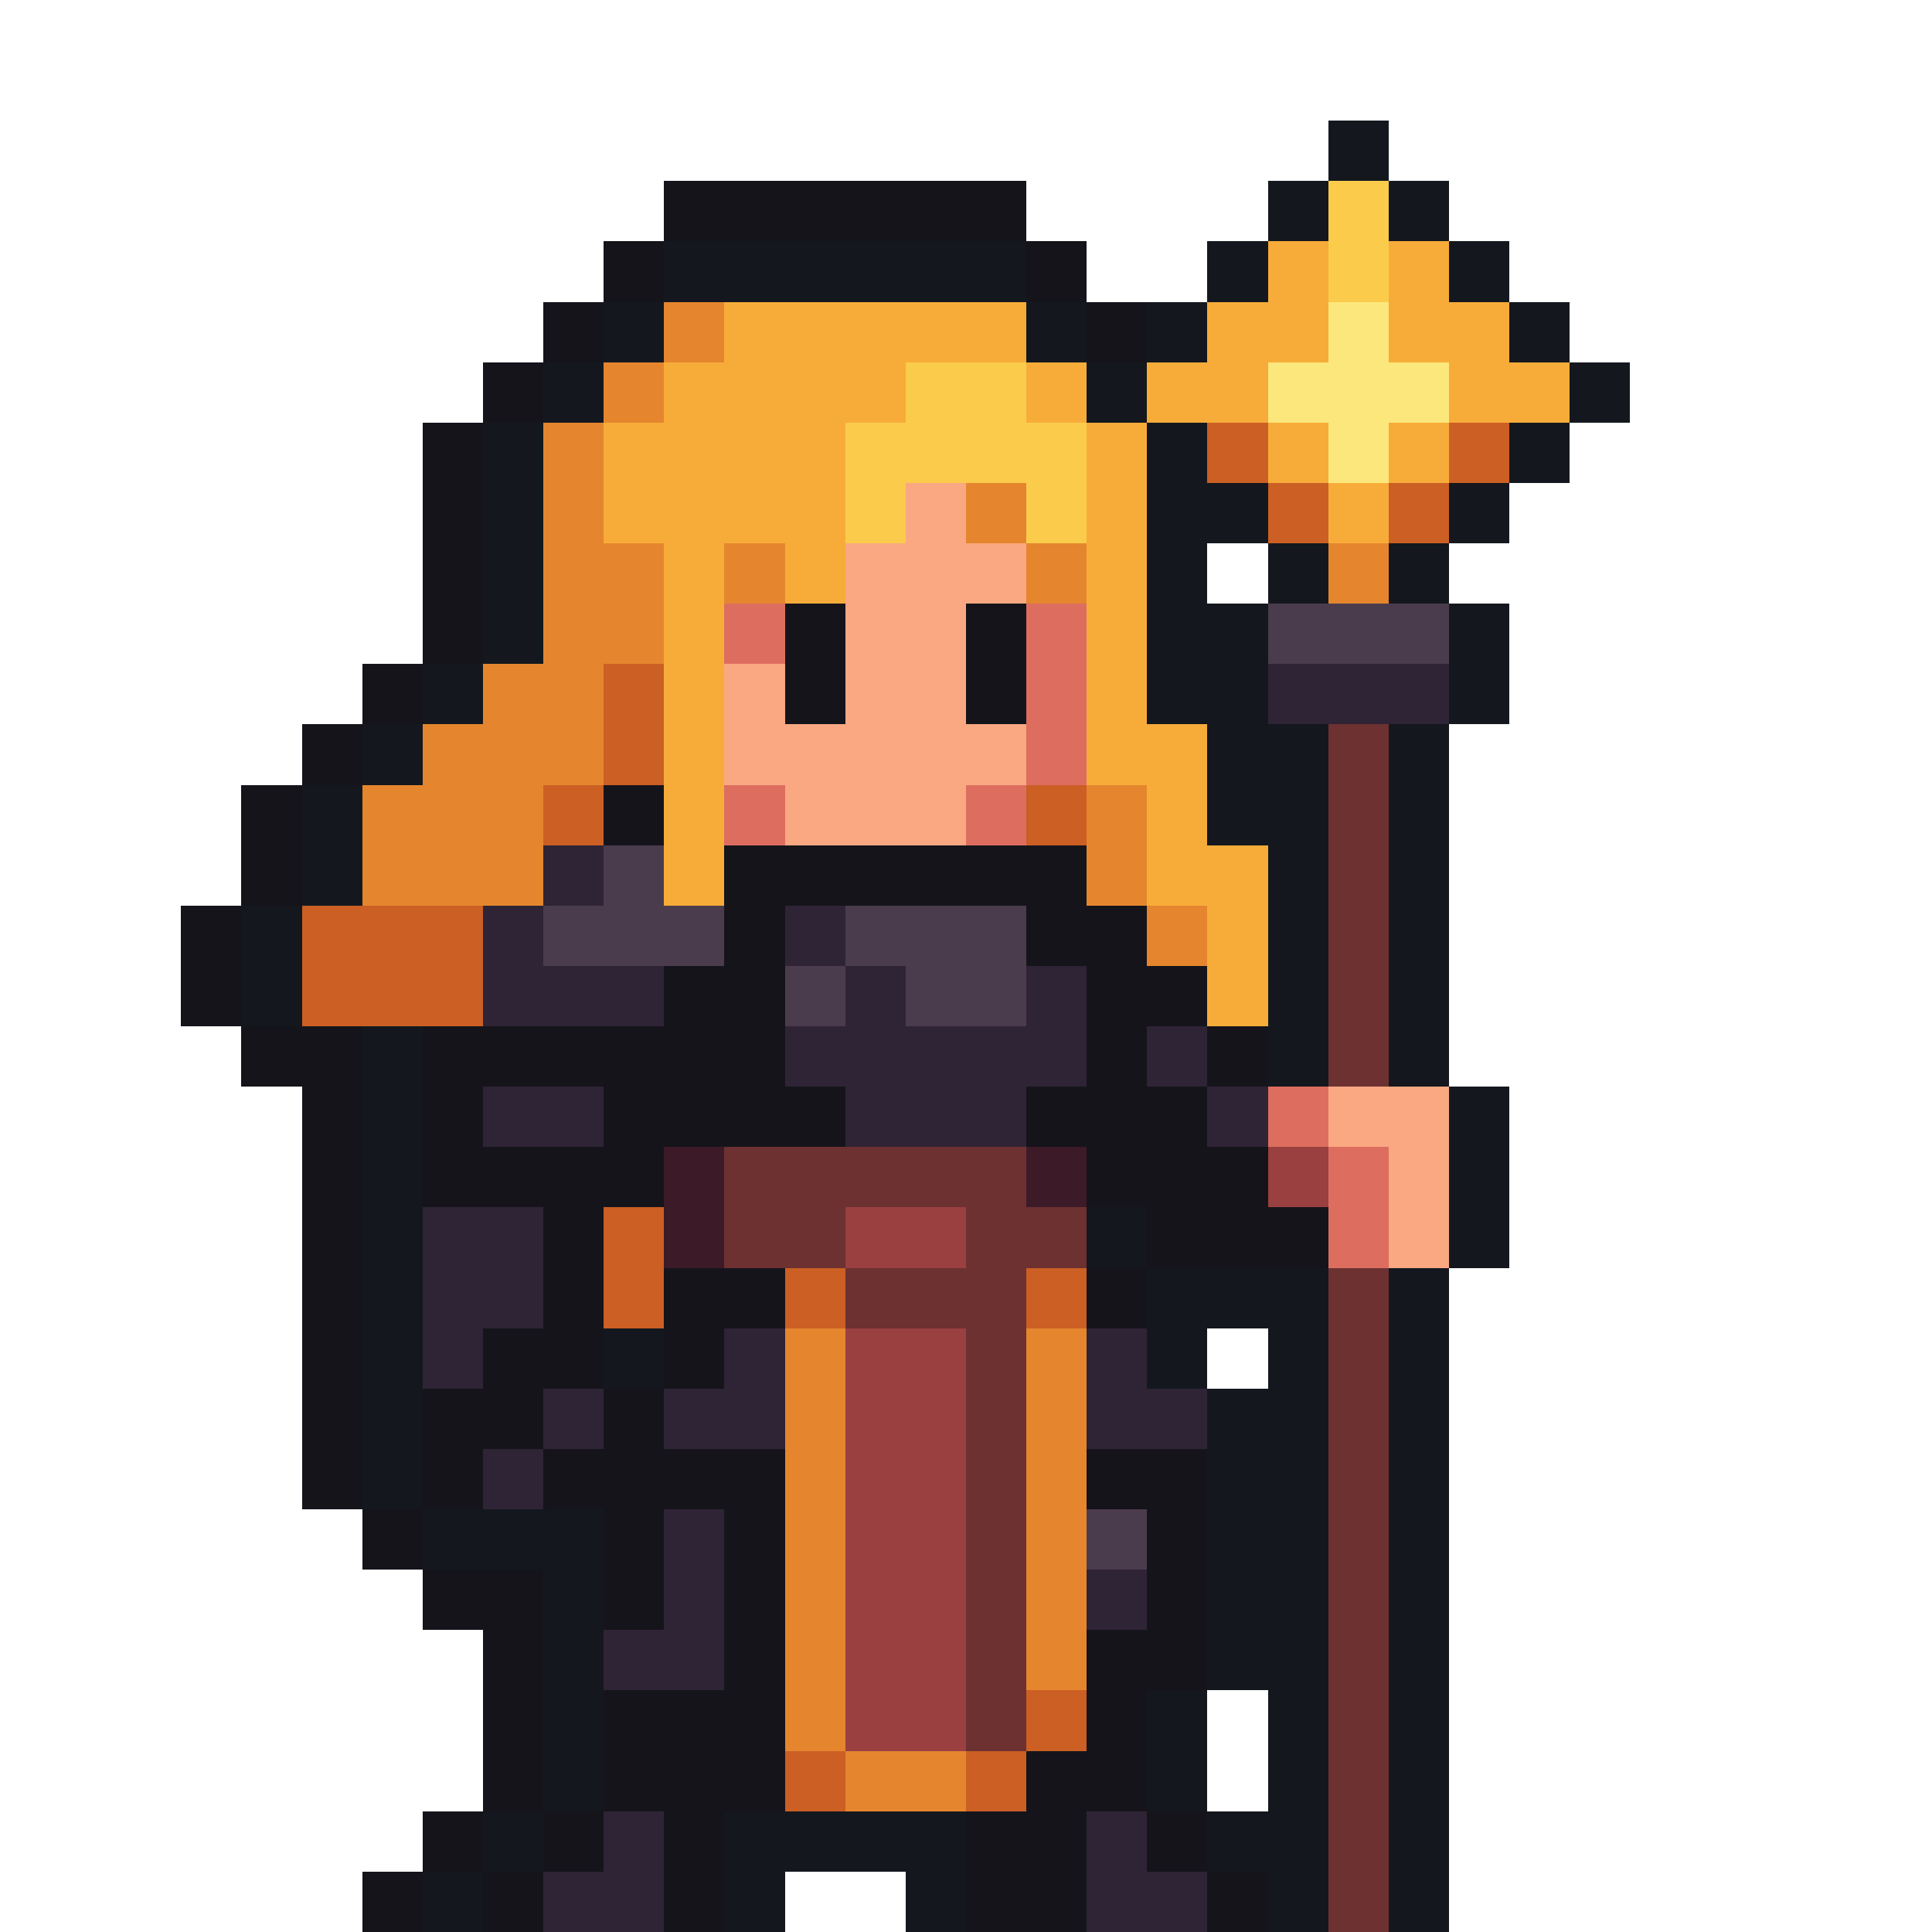
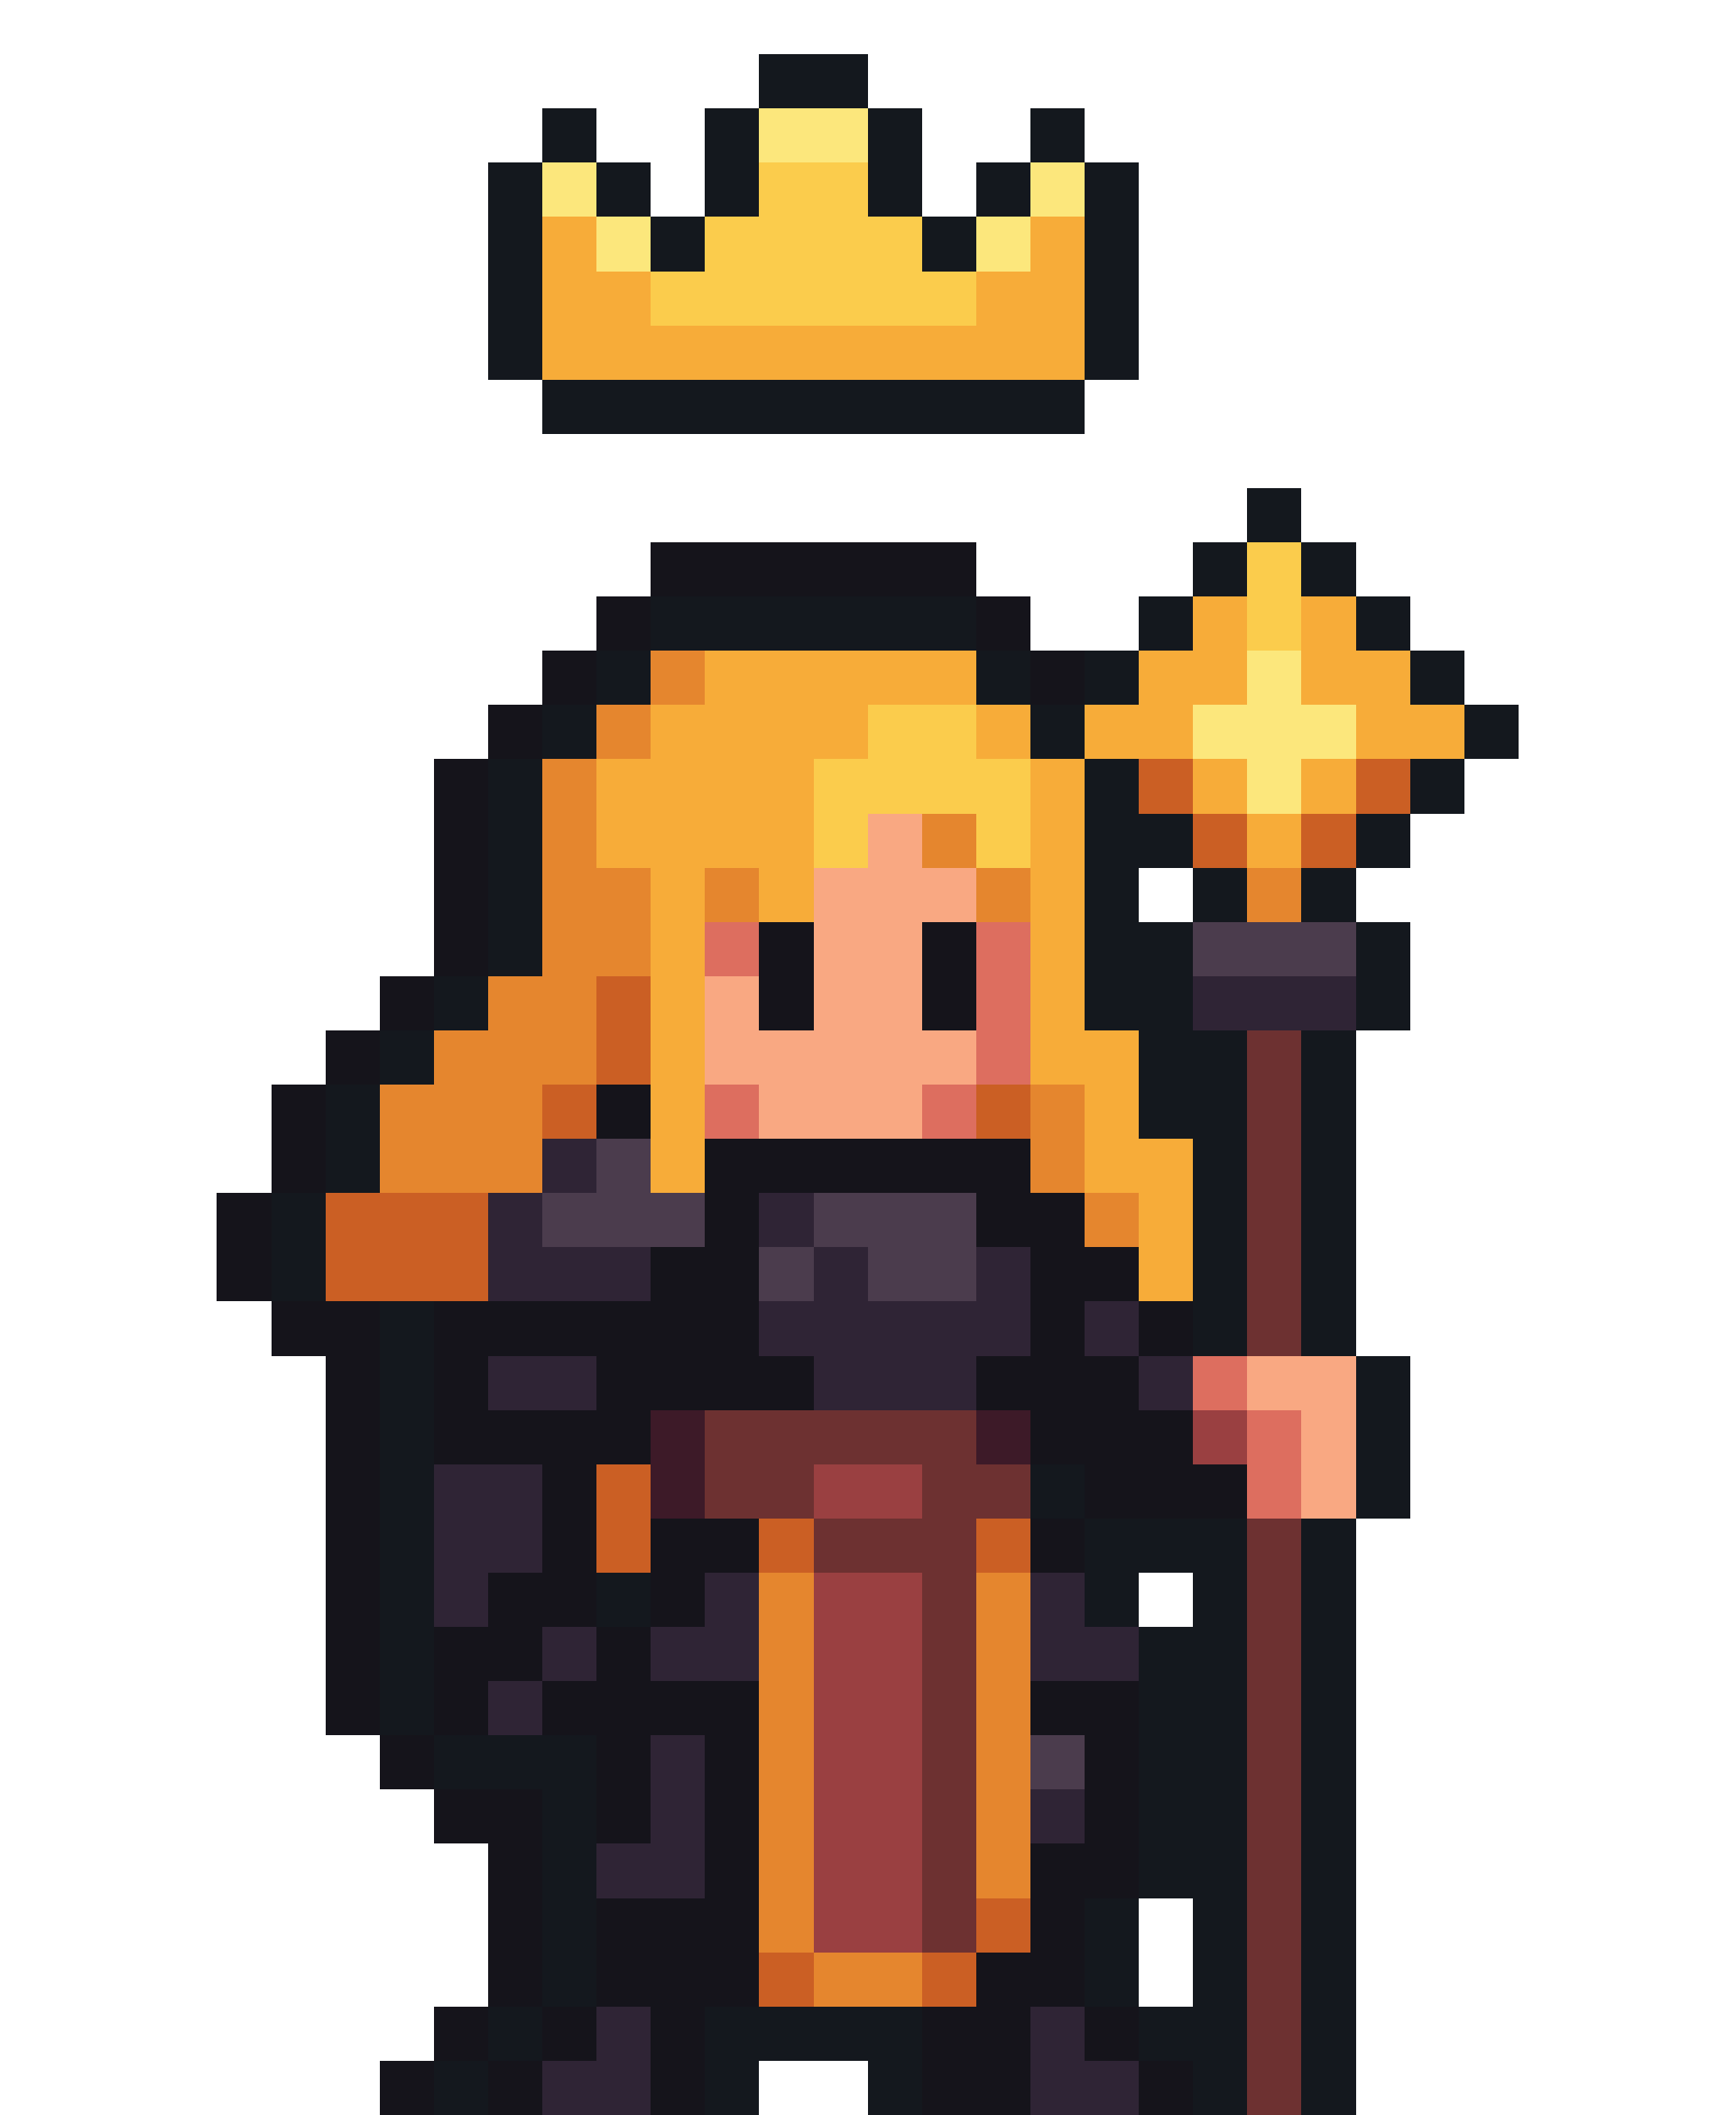
- <svg xmlns="http://www.w3.org/2000/svg" version="1.1" width="32" height="32" shape-rendering="crispEdges">
-   <rect x="22" y="2" width="1" height="1" fill="#14181E" />
-   <rect x="11" y="3" width="6" height="1" fill="#15141B" />
-   <rect x="21" y="3" width="1" height="1" fill="#14181E" />
-   <rect x="22" y="3" width="1" height="2" fill="#FBCC4C" />
-   <rect x="23" y="3" width="1" height="1" fill="#14181E" />
-   <rect x="10" y="4" width="1" height="1" fill="#15141B" />
-   <rect x="11" y="4" width="6" height="1" fill="#14181E" />
-   <rect x="17" y="4" width="1" height="1" fill="#15141B" />
-   <rect x="20" y="4" width="1" height="1" fill="#14181E" />
-   <rect x="21" y="4" width="1" height="2" fill="#F7AC39" />
-   <rect x="23" y="4" width="1" height="2" fill="#F7AC39" />
-   <rect x="24" y="4" width="1" height="1" fill="#14181E" />
-   <rect x="9" y="5" width="1" height="1" fill="#15141B" />
-   <rect x="10" y="5" width="1" height="1" fill="#14181E" />
-   <rect x="11" y="5" width="1" height="1" fill="#E5862E" />
-   <rect x="12" y="5" width="5" height="1" fill="#F7AC39" />
-   <rect x="17" y="5" width="1" height="1" fill="#14181E" />
-   <rect x="18" y="5" width="1" height="1" fill="#15141B" />
-   <rect x="19" y="5" width="1" height="1" fill="#14181E" />
-   <rect x="20" y="5" width="1" height="2" fill="#F7AC39" />
-   <rect x="22" y="5" width="1" height="3" fill="#FCE77C" />
-   <rect x="24" y="5" width="1" height="2" fill="#F7AC39" />
-   <rect x="25" y="5" width="1" height="1" fill="#14181E" />
-   <rect x="8" y="6" width="1" height="1" fill="#15141B" />
-   <rect x="9" y="6" width="1" height="1" fill="#14181E" />
-   <rect x="10" y="6" width="1" height="1" fill="#E5862E" />
-   <rect x="11" y="6" width="4" height="1" fill="#F7AC39" />
-   <rect x="15" y="6" width="2" height="2" fill="#FBCC4C" />
-   <rect x="17" y="6" width="1" height="1" fill="#F7AC39" />
-   <rect x="18" y="6" width="1" height="1" fill="#14181E" />
-   <rect x="19" y="6" width="1" height="1" fill="#F7AC39" />
-   <rect x="21" y="6" width="1" height="1" fill="#FCE77C" />
-   <rect x="23" y="6" width="1" height="1" fill="#FCE77C" />
-   <rect x="25" y="6" width="1" height="1" fill="#F7AC39" />
-   <rect x="26" y="6" width="1" height="1" fill="#14181E" />
-   <rect x="7" y="7" width="1" height="4" fill="#15141B" />
-   <rect x="8" y="7" width="1" height="4" fill="#14181E" />
-   <rect x="9" y="7" width="1" height="6" fill="#E5862E" />
-   <rect x="10" y="7" width="4" height="2" fill="#F7AC39" />
-   <rect x="14" y="7" width="1" height="2" fill="#FBCC4C" />
-   <rect x="17" y="7" width="1" height="2" fill="#FBCC4C" />
-   <rect x="18" y="7" width="1" height="6" fill="#F7AC39" />
-   <rect x="19" y="7" width="1" height="5" fill="#14181E" />
-   <rect x="20" y="7" width="1" height="1" fill="#CB5F24" />
-   <rect x="21" y="7" width="1" height="1" fill="#F7AC39" />
-   <rect x="23" y="7" width="1" height="1" fill="#F7AC39" />
-   <rect x="24" y="7" width="1" height="1" fill="#CB5F24" />
-   <rect x="25" y="7" width="1" height="1" fill="#14181E" />
-   <rect x="15" y="8" width="1" height="6" fill="#F9A882" />
-   <rect x="16" y="8" width="1" height="1" fill="#E5862E" />
-   <rect x="20" y="8" width="1" height="1" fill="#14181E" />
-   <rect x="21" y="8" width="1" height="1" fill="#CB5F24" />
-   <rect x="22" y="8" width="1" height="1" fill="#F7AC39" />
-   <rect x="23" y="8" width="1" height="1" fill="#CB5F24" />
-   <rect x="24" y="8" width="1" height="1" fill="#14181E" />
-   <rect x="10" y="9" width="1" height="2" fill="#E5862E" />
-   <rect x="11" y="9" width="1" height="6" fill="#F7AC39" />
-   <rect x="12" y="9" width="1" height="1" fill="#E5862E" />
-   <rect x="13" y="9" width="1" height="1" fill="#F7AC39" />
-   <rect x="14" y="9" width="1" height="5" fill="#F9A882" />
-   <rect x="16" y="9" width="1" height="1" fill="#F9A882" />
-   <rect x="17" y="9" width="1" height="1" fill="#E5862E" />
-   <rect x="21" y="9" width="1" height="1" fill="#14181E" />
-   <rect x="22" y="9" width="1" height="1" fill="#E5862E" />
+ <svg xmlns="http://www.w3.org/2000/svg" version="1.1" width="32" height="39" shape-rendering="crispEdges">
+   <rect x="14" y="1" width="2" height="1" fill="#14181E" />
+   <rect x="10" y="2" width="1" height="1" fill="#14181E" />
+   <rect x="13" y="2" width="1" height="2" fill="#14181E" />
+   <rect x="14" y="2" width="2" height="1" fill="#FCE77C" />
+   <rect x="16" y="2" width="1" height="2" fill="#14181E" />
+   <rect x="19" y="2" width="1" height="1" fill="#14181E" />
+   <rect x="9" y="3" width="1" height="4" fill="#14181E" />
+   <rect x="10" y="3" width="1" height="1" fill="#FCE77C" />
+   <rect x="11" y="3" width="1" height="1" fill="#14181E" />
+   <rect x="14" y="3" width="2" height="3" fill="#FBCC4C" />
+   <rect x="18" y="3" width="1" height="1" fill="#14181E" />
+   <rect x="19" y="3" width="1" height="1" fill="#FCE77C" />
+   <rect x="20" y="3" width="1" height="4" fill="#14181E" />
+   <rect x="10" y="4" width="1" height="3" fill="#F7AC39" />
+   <rect x="11" y="4" width="1" height="1" fill="#FCE77C" />
+   <rect x="12" y="4" width="1" height="1" fill="#14181E" />
+   <rect x="13" y="4" width="1" height="2" fill="#FBCC4C" />
+   <rect x="16" y="4" width="1" height="2" fill="#FBCC4C" />
+   <rect x="17" y="4" width="1" height="1" fill="#14181E" />
+   <rect x="18" y="4" width="1" height="1" fill="#FCE77C" />
+   <rect x="19" y="4" width="1" height="3" fill="#F7AC39" />
+   <rect x="11" y="5" width="1" height="2" fill="#F7AC39" />
+   <rect x="12" y="5" width="1" height="1" fill="#FBCC4C" />
+   <rect x="17" y="5" width="1" height="1" fill="#FBCC4C" />
+   <rect x="18" y="5" width="1" height="2" fill="#F7AC39" />
+   <rect x="12" y="6" width="6" height="1" fill="#F7AC39" />
+   <rect x="10" y="7" width="10" height="1" fill="#14181E" />
  <rect x="23" y="9" width="1" height="1" fill="#14181E" />
-   <rect x="12" y="10" width="1" height="1" fill="#DD6E5F" />
-   <rect x="13" y="10" width="1" height="2" fill="#15141B" />
-   <rect x="16" y="10" width="1" height="2" fill="#15141B" />
-   <rect x="17" y="10" width="1" height="3" fill="#DD6E5F" />
-   <rect x="20" y="10" width="1" height="4" fill="#14181E" />
-   <rect x="21" y="10" width="3" height="1" fill="#4B3C4D" />
-   <rect x="24" y="10" width="1" height="2" fill="#14181E" />
-   <rect x="6" y="11" width="1" height="1" fill="#15141B" />
-   <rect x="7" y="11" width="1" height="1" fill="#14181E" />
-   <rect x="8" y="11" width="1" height="4" fill="#E5862E" />
-   <rect x="10" y="11" width="1" height="2" fill="#CB5F24" />
-   <rect x="12" y="11" width="1" height="2" fill="#F9A882" />
-   <rect x="21" y="11" width="3" height="1" fill="#2F2435" />
-   <rect x="5" y="12" width="1" height="1" fill="#15141B" />
-   <rect x="6" y="12" width="1" height="1" fill="#14181E" />
-   <rect x="7" y="12" width="1" height="3" fill="#E5862E" />
-   <rect x="13" y="12" width="1" height="2" fill="#F9A882" />
-   <rect x="16" y="12" width="1" height="1" fill="#F9A882" />
-   <rect x="19" y="12" width="1" height="3" fill="#F7AC39" />
-   <rect x="21" y="12" width="1" height="6" fill="#14181E" />
-   <rect x="22" y="12" width="1" height="6" fill="#6D3131" />
-   <rect x="23" y="12" width="1" height="6" fill="#14181E" />
-   <rect x="4" y="13" width="1" height="2" fill="#15141B" />
-   <rect x="5" y="13" width="1" height="2" fill="#14181E" />
-   <rect x="6" y="13" width="1" height="2" fill="#E5862E" />
-   <rect x="9" y="13" width="1" height="1" fill="#CB5F24" />
-   <rect x="10" y="13" width="1" height="1" fill="#15141B" />
-   <rect x="12" y="13" width="1" height="1" fill="#DD6E5F" />
-   <rect x="16" y="13" width="1" height="1" fill="#DD6E5F" />
-   <rect x="17" y="13" width="1" height="1" fill="#CB5F24" />
-   <rect x="18" y="13" width="1" height="2" fill="#E5862E" />
-   <rect x="9" y="14" width="1" height="1" fill="#2F2435" />
-   <rect x="10" y="14" width="1" height="2" fill="#4B3C4D" />
-   <rect x="12" y="14" width="6" height="1" fill="#15141B" />
-   <rect x="20" y="14" width="1" height="3" fill="#F7AC39" />
-   <rect x="3" y="15" width="1" height="2" fill="#15141B" />
-   <rect x="4" y="15" width="1" height="2" fill="#14181E" />
-   <rect x="5" y="15" width="3" height="2" fill="#CB5F24" />
-   <rect x="8" y="15" width="1" height="2" fill="#2F2435" />
-   <rect x="9" y="15" width="1" height="1" fill="#4B3C4D" />
-   <rect x="11" y="15" width="1" height="1" fill="#4B3C4D" />
-   <rect x="12" y="15" width="1" height="4" fill="#15141B" />
-   <rect x="13" y="15" width="1" height="1" fill="#2F2435" />
-   <rect x="14" y="15" width="3" height="1" fill="#4B3C4D" />
-   <rect x="17" y="15" width="2" height="1" fill="#15141B" />
-   <rect x="19" y="15" width="1" height="1" fill="#E5862E" />
-   <rect x="9" y="16" width="2" height="1" fill="#2F2435" />
-   <rect x="11" y="16" width="1" height="3" fill="#15141B" />
-   <rect x="13" y="16" width="1" height="1" fill="#4B3C4D" />
-   <rect x="14" y="16" width="1" height="3" fill="#2F2435" />
-   <rect x="15" y="16" width="2" height="1" fill="#4B3C4D" />
-   <rect x="17" y="16" width="1" height="2" fill="#2F2435" />
-   <rect x="18" y="16" width="2" height="1" fill="#15141B" />
-   <rect x="4" y="17" width="2" height="1" fill="#15141B" />
-   <rect x="6" y="17" width="1" height="8" fill="#14181E" />
-   <rect x="7" y="17" width="4" height="1" fill="#15141B" />
-   <rect x="13" y="17" width="1" height="1" fill="#2F2435" />
-   <rect x="15" y="17" width="2" height="2" fill="#2F2435" />
-   <rect x="18" y="17" width="1" height="3" fill="#15141B" />
-   <rect x="19" y="17" width="1" height="1" fill="#2F2435" />
-   <rect x="20" y="17" width="1" height="1" fill="#15141B" />
-   <rect x="5" y="18" width="1" height="7" fill="#15141B" />
-   <rect x="7" y="18" width="1" height="2" fill="#15141B" />
-   <rect x="8" y="18" width="2" height="1" fill="#2F2435" />
-   <rect x="10" y="18" width="1" height="2" fill="#15141B" />
-   <rect x="13" y="18" width="1" height="1" fill="#15141B" />
-   <rect x="17" y="18" width="1" height="1" fill="#15141B" />
-   <rect x="19" y="18" width="1" height="3" fill="#15141B" />
-   <rect x="20" y="18" width="1" height="1" fill="#2F2435" />
-   <rect x="21" y="18" width="1" height="1" fill="#DD6E5F" />
-   <rect x="22" y="18" width="2" height="1" fill="#F9A882" />
-   <rect x="24" y="18" width="1" height="3" fill="#14181E" />
-   <rect x="8" y="19" width="2" height="1" fill="#15141B" />
-   <rect x="11" y="19" width="1" height="2" fill="#3D1A28" />
-   <rect x="12" y="19" width="5" height="1" fill="#6D3131" />
-   <rect x="17" y="19" width="1" height="1" fill="#3D1A28" />
-   <rect x="20" y="19" width="1" height="2" fill="#15141B" />
-   <rect x="21" y="19" width="1" height="1" fill="#9A4041" />
-   <rect x="22" y="19" width="1" height="2" fill="#DD6E5F" />
-   <rect x="23" y="19" width="1" height="2" fill="#F9A882" />
-   <rect x="7" y="20" width="2" height="2" fill="#2F2435" />
-   <rect x="9" y="20" width="1" height="3" fill="#15141B" />
-   <rect x="10" y="20" width="1" height="2" fill="#CB5F24" />
-   <rect x="12" y="20" width="2" height="1" fill="#6D3131" />
-   <rect x="14" y="20" width="2" height="1" fill="#9A4041" />
-   <rect x="16" y="20" width="2" height="1" fill="#6D3131" />
-   <rect x="18" y="20" width="1" height="1" fill="#14181E" />
-   <rect x="21" y="20" width="1" height="1" fill="#15141B" />
-   <rect x="11" y="21" width="2" height="1" fill="#15141B" />
-   <rect x="13" y="21" width="1" height="1" fill="#CB5F24" />
-   <rect x="14" y="21" width="3" height="1" fill="#6D3131" />
-   <rect x="17" y="21" width="1" height="1" fill="#CB5F24" />
-   <rect x="18" y="21" width="1" height="1" fill="#15141B" />
-   <rect x="19" y="21" width="3" height="1" fill="#14181E" />
-   <rect x="22" y="21" width="1" height="11" fill="#6D3131" />
-   <rect x="23" y="21" width="1" height="11" fill="#14181E" />
-   <rect x="7" y="22" width="1" height="1" fill="#2F2435" />
-   <rect x="8" y="22" width="1" height="2" fill="#15141B" />
-   <rect x="10" y="22" width="1" height="1" fill="#14181E" />
-   <rect x="11" y="22" width="1" height="1" fill="#15141B" />
-   <rect x="12" y="22" width="1" height="2" fill="#2F2435" />
-   <rect x="13" y="22" width="1" height="7" fill="#E5862E" />
-   <rect x="14" y="22" width="2" height="7" fill="#9A4041" />
-   <rect x="16" y="22" width="1" height="7" fill="#6D3131" />
-   <rect x="17" y="22" width="1" height="6" fill="#E5862E" />
-   <rect x="18" y="22" width="1" height="2" fill="#2F2435" />
-   <rect x="19" y="22" width="1" height="1" fill="#14181E" />
-   <rect x="21" y="22" width="1" height="10" fill="#14181E" />
-   <rect x="7" y="23" width="1" height="2" fill="#15141B" />
-   <rect x="9" y="23" width="1" height="1" fill="#2F2435" />
-   <rect x="10" y="23" width="1" height="4" fill="#15141B" />
-   <rect x="11" y="23" width="1" height="1" fill="#2F2435" />
-   <rect x="19" y="23" width="1" height="1" fill="#2F2435" />
-   <rect x="20" y="23" width="1" height="5" fill="#14181E" />
-   <rect x="8" y="24" width="1" height="1" fill="#2F2435" />
-   <rect x="9" y="24" width="1" height="1" fill="#15141B" />
-   <rect x="11" y="24" width="2" height="1" fill="#15141B" />
-   <rect x="18" y="24" width="2" height="1" fill="#15141B" />
-   <rect x="6" y="25" width="1" height="1" fill="#15141B" />
-   <rect x="7" y="25" width="3" height="1" fill="#14181E" />
-   <rect x="11" y="25" width="1" height="3" fill="#2F2435" />
-   <rect x="12" y="25" width="1" height="5" fill="#15141B" />
-   <rect x="18" y="25" width="1" height="1" fill="#4B3C4D" />
-   <rect x="19" y="25" width="1" height="3" fill="#15141B" />
-   <rect x="7" y="26" width="2" height="1" fill="#15141B" />
-   <rect x="9" y="26" width="1" height="4" fill="#14181E" />
-   <rect x="18" y="26" width="1" height="1" fill="#2F2435" />
-   <rect x="8" y="27" width="1" height="3" fill="#15141B" />
-   <rect x="10" y="27" width="1" height="1" fill="#2F2435" />
-   <rect x="18" y="27" width="1" height="3" fill="#15141B" />
-   <rect x="10" y="28" width="2" height="2" fill="#15141B" />
-   <rect x="17" y="28" width="1" height="1" fill="#CB5F24" />
-   <rect x="19" y="28" width="1" height="2" fill="#14181E" />
-   <rect x="13" y="29" width="1" height="1" fill="#CB5F24" />
-   <rect x="14" y="29" width="2" height="1" fill="#E5862E" />
-   <rect x="16" y="29" width="1" height="1" fill="#CB5F24" />
-   <rect x="17" y="29" width="1" height="3" fill="#15141B" />
-   <rect x="7" y="30" width="1" height="1" fill="#15141B" />
-   <rect x="8" y="30" width="1" height="1" fill="#14181E" />
-   <rect x="9" y="30" width="1" height="1" fill="#15141B" />
-   <rect x="10" y="30" width="1" height="2" fill="#2F2435" />
-   <rect x="11" y="30" width="1" height="2" fill="#15141B" />
-   <rect x="12" y="30" width="4" height="1" fill="#14181E" />
-   <rect x="16" y="30" width="1" height="2" fill="#15141B" />
-   <rect x="18" y="30" width="1" height="2" fill="#2F2435" />
-   <rect x="19" y="30" width="1" height="1" fill="#15141B" />
-   <rect x="20" y="30" width="1" height="1" fill="#14181E" />
-   <rect x="6" y="31" width="1" height="1" fill="#15141B" />
-   <rect x="7" y="31" width="1" height="1" fill="#14181E" />
-   <rect x="8" y="31" width="1" height="1" fill="#15141B" />
+   <rect x="12" y="10" width="6" height="1" fill="#15141B" />
+   <rect x="22" y="10" width="1" height="1" fill="#14181E" />
+   <rect x="23" y="10" width="1" height="2" fill="#FBCC4C" />
+   <rect x="24" y="10" width="1" height="1" fill="#14181E" />
+   <rect x="11" y="11" width="1" height="1" fill="#15141B" />
+   <rect x="12" y="11" width="6" height="1" fill="#14181E" />
+   <rect x="18" y="11" width="1" height="1" fill="#15141B" />
+   <rect x="21" y="11" width="1" height="1" fill="#14181E" />
+   <rect x="22" y="11" width="1" height="2" fill="#F7AC39" />
+   <rect x="24" y="11" width="1" height="2" fill="#F7AC39" />
+   <rect x="25" y="11" width="1" height="1" fill="#14181E" />
+   <rect x="10" y="12" width="1" height="1" fill="#15141B" />
+   <rect x="11" y="12" width="1" height="1" fill="#14181E" />
+   <rect x="12" y="12" width="1" height="1" fill="#E5862E" />
+   <rect x="13" y="12" width="5" height="1" fill="#F7AC39" />
+   <rect x="18" y="12" width="1" height="1" fill="#14181E" />
+   <rect x="19" y="12" width="1" height="1" fill="#15141B" />
+   <rect x="20" y="12" width="1" height="1" fill="#14181E" />
+   <rect x="21" y="12" width="1" height="2" fill="#F7AC39" />
+   <rect x="23" y="12" width="1" height="3" fill="#FCE77C" />
+   <rect x="25" y="12" width="1" height="2" fill="#F7AC39" />
+   <rect x="26" y="12" width="1" height="1" fill="#14181E" />
+   <rect x="9" y="13" width="1" height="1" fill="#15141B" />
+   <rect x="10" y="13" width="1" height="1" fill="#14181E" />
+   <rect x="11" y="13" width="1" height="1" fill="#E5862E" />
+   <rect x="12" y="13" width="4" height="1" fill="#F7AC39" />
+   <rect x="16" y="13" width="2" height="2" fill="#FBCC4C" />
+   <rect x="18" y="13" width="1" height="1" fill="#F7AC39" />
+   <rect x="19" y="13" width="1" height="1" fill="#14181E" />
+   <rect x="20" y="13" width="1" height="1" fill="#F7AC39" />
+   <rect x="22" y="13" width="1" height="1" fill="#FCE77C" />
+   <rect x="24" y="13" width="1" height="1" fill="#FCE77C" />
+   <rect x="26" y="13" width="1" height="1" fill="#F7AC39" />
+   <rect x="27" y="13" width="1" height="1" fill="#14181E" />
+   <rect x="8" y="14" width="1" height="4" fill="#15141B" />
+   <rect x="9" y="14" width="1" height="4" fill="#14181E" />
+   <rect x="10" y="14" width="1" height="6" fill="#E5862E" />
+   <rect x="11" y="14" width="4" height="2" fill="#F7AC39" />
+   <rect x="15" y="14" width="1" height="2" fill="#FBCC4C" />
+   <rect x="18" y="14" width="1" height="2" fill="#FBCC4C" />
+   <rect x="19" y="14" width="1" height="6" fill="#F7AC39" />
+   <rect x="20" y="14" width="1" height="5" fill="#14181E" />
+   <rect x="21" y="14" width="1" height="1" fill="#CB5F24" />
+   <rect x="22" y="14" width="1" height="1" fill="#F7AC39" />
+   <rect x="24" y="14" width="1" height="1" fill="#F7AC39" />
+   <rect x="25" y="14" width="1" height="1" fill="#CB5F24" />
+   <rect x="26" y="14" width="1" height="1" fill="#14181E" />
+   <rect x="16" y="15" width="1" height="6" fill="#F9A882" />
+   <rect x="17" y="15" width="1" height="1" fill="#E5862E" />
+   <rect x="21" y="15" width="1" height="1" fill="#14181E" />
+   <rect x="22" y="15" width="1" height="1" fill="#CB5F24" />
+   <rect x="23" y="15" width="1" height="1" fill="#F7AC39" />
+   <rect x="24" y="15" width="1" height="1" fill="#CB5F24" />
+   <rect x="25" y="15" width="1" height="1" fill="#14181E" />
+   <rect x="11" y="16" width="1" height="2" fill="#E5862E" />
+   <rect x="12" y="16" width="1" height="6" fill="#F7AC39" />
+   <rect x="13" y="16" width="1" height="1" fill="#E5862E" />
+   <rect x="14" y="16" width="1" height="1" fill="#F7AC39" />
+   <rect x="15" y="16" width="1" height="5" fill="#F9A882" />
+   <rect x="17" y="16" width="1" height="1" fill="#F9A882" />
+   <rect x="18" y="16" width="1" height="1" fill="#E5862E" />
+   <rect x="22" y="16" width="1" height="1" fill="#14181E" />
+   <rect x="23" y="16" width="1" height="1" fill="#E5862E" />
+   <rect x="24" y="16" width="1" height="1" fill="#14181E" />
+   <rect x="13" y="17" width="1" height="1" fill="#DD6E5F" />
+   <rect x="14" y="17" width="1" height="2" fill="#15141B" />
+   <rect x="17" y="17" width="1" height="2" fill="#15141B" />
+   <rect x="18" y="17" width="1" height="3" fill="#DD6E5F" />
+   <rect x="21" y="17" width="1" height="4" fill="#14181E" />
+   <rect x="22" y="17" width="3" height="1" fill="#4B3C4D" />
+   <rect x="25" y="17" width="1" height="2" fill="#14181E" />
+   <rect x="7" y="18" width="1" height="1" fill="#15141B" />
+   <rect x="8" y="18" width="1" height="1" fill="#14181E" />
+   <rect x="9" y="18" width="1" height="4" fill="#E5862E" />
+   <rect x="11" y="18" width="1" height="2" fill="#CB5F24" />
+   <rect x="13" y="18" width="1" height="2" fill="#F9A882" />
+   <rect x="22" y="18" width="3" height="1" fill="#2F2435" />
+   <rect x="6" y="19" width="1" height="1" fill="#15141B" />
+   <rect x="7" y="19" width="1" height="1" fill="#14181E" />
+   <rect x="8" y="19" width="1" height="3" fill="#E5862E" />
+   <rect x="14" y="19" width="1" height="2" fill="#F9A882" />
+   <rect x="17" y="19" width="1" height="1" fill="#F9A882" />
+   <rect x="20" y="19" width="1" height="3" fill="#F7AC39" />
+   <rect x="22" y="19" width="1" height="6" fill="#14181E" />
+   <rect x="23" y="19" width="1" height="6" fill="#6D3131" />
+   <rect x="24" y="19" width="1" height="6" fill="#14181E" />
+   <rect x="5" y="20" width="1" height="2" fill="#15141B" />
+   <rect x="6" y="20" width="1" height="2" fill="#14181E" />
+   <rect x="7" y="20" width="1" height="2" fill="#E5862E" />
+   <rect x="10" y="20" width="1" height="1" fill="#CB5F24" />
+   <rect x="11" y="20" width="1" height="1" fill="#15141B" />
+   <rect x="13" y="20" width="1" height="1" fill="#DD6E5F" />
+   <rect x="17" y="20" width="1" height="1" fill="#DD6E5F" />
+   <rect x="18" y="20" width="1" height="1" fill="#CB5F24" />
+   <rect x="19" y="20" width="1" height="2" fill="#E5862E" />
+   <rect x="10" y="21" width="1" height="1" fill="#2F2435" />
+   <rect x="11" y="21" width="1" height="2" fill="#4B3C4D" />
+   <rect x="13" y="21" width="6" height="1" fill="#15141B" />
+   <rect x="21" y="21" width="1" height="3" fill="#F7AC39" />
+   <rect x="4" y="22" width="1" height="2" fill="#15141B" />
+   <rect x="5" y="22" width="1" height="2" fill="#14181E" />
+   <rect x="6" y="22" width="3" height="2" fill="#CB5F24" />
+   <rect x="9" y="22" width="1" height="2" fill="#2F2435" />
+   <rect x="10" y="22" width="1" height="1" fill="#4B3C4D" />
+   <rect x="12" y="22" width="1" height="1" fill="#4B3C4D" />
+   <rect x="13" y="22" width="1" height="4" fill="#15141B" />
+   <rect x="14" y="22" width="1" height="1" fill="#2F2435" />
+   <rect x="15" y="22" width="3" height="1" fill="#4B3C4D" />
+   <rect x="18" y="22" width="2" height="1" fill="#15141B" />
+   <rect x="20" y="22" width="1" height="1" fill="#E5862E" />
+   <rect x="10" y="23" width="2" height="1" fill="#2F2435" />
+   <rect x="12" y="23" width="1" height="3" fill="#15141B" />
+   <rect x="14" y="23" width="1" height="1" fill="#4B3C4D" />
+   <rect x="15" y="23" width="1" height="3" fill="#2F2435" />
+   <rect x="16" y="23" width="2" height="1" fill="#4B3C4D" />
+   <rect x="18" y="23" width="1" height="2" fill="#2F2435" />
+   <rect x="19" y="23" width="2" height="1" fill="#15141B" />
+   <rect x="5" y="24" width="2" height="1" fill="#15141B" />
+   <rect x="7" y="24" width="1" height="8" fill="#14181E" />
+   <rect x="8" y="24" width="4" height="1" fill="#15141B" />
+   <rect x="14" y="24" width="1" height="1" fill="#2F2435" />
+   <rect x="16" y="24" width="2" height="2" fill="#2F2435" />
+   <rect x="19" y="24" width="1" height="3" fill="#15141B" />
+   <rect x="20" y="24" width="1" height="1" fill="#2F2435" />
+   <rect x="21" y="24" width="1" height="1" fill="#15141B" />
+   <rect x="6" y="25" width="1" height="7" fill="#15141B" />
+   <rect x="8" y="25" width="1" height="2" fill="#15141B" />
+   <rect x="9" y="25" width="2" height="1" fill="#2F2435" />
+   <rect x="11" y="25" width="1" height="2" fill="#15141B" />
+   <rect x="14" y="25" width="1" height="1" fill="#15141B" />
+   <rect x="18" y="25" width="1" height="1" fill="#15141B" />
+   <rect x="20" y="25" width="1" height="3" fill="#15141B" />
+   <rect x="21" y="25" width="1" height="1" fill="#2F2435" />
+   <rect x="22" y="25" width="1" height="1" fill="#DD6E5F" />
+   <rect x="23" y="25" width="2" height="1" fill="#F9A882" />
+   <rect x="25" y="25" width="1" height="3" fill="#14181E" />
+   <rect x="9" y="26" width="2" height="1" fill="#15141B" />
+   <rect x="12" y="26" width="1" height="2" fill="#3D1A28" />
+   <rect x="13" y="26" width="5" height="1" fill="#6D3131" />
+   <rect x="18" y="26" width="1" height="1" fill="#3D1A28" />
+   <rect x="21" y="26" width="1" height="2" fill="#15141B" />
+   <rect x="22" y="26" width="1" height="1" fill="#9A4041" />
+   <rect x="23" y="26" width="1" height="2" fill="#DD6E5F" />
+   <rect x="24" y="26" width="1" height="2" fill="#F9A882" />
+   <rect x="8" y="27" width="2" height="2" fill="#2F2435" />
+   <rect x="10" y="27" width="1" height="3" fill="#15141B" />
+   <rect x="11" y="27" width="1" height="2" fill="#CB5F24" />
+   <rect x="13" y="27" width="2" height="1" fill="#6D3131" />
+   <rect x="15" y="27" width="2" height="1" fill="#9A4041" />
+   <rect x="17" y="27" width="2" height="1" fill="#6D3131" />
+   <rect x="19" y="27" width="1" height="1" fill="#14181E" />
+   <rect x="22" y="27" width="1" height="1" fill="#15141B" />
+   <rect x="12" y="28" width="2" height="1" fill="#15141B" />
+   <rect x="14" y="28" width="1" height="1" fill="#CB5F24" />
+   <rect x="15" y="28" width="3" height="1" fill="#6D3131" />
+   <rect x="18" y="28" width="1" height="1" fill="#CB5F24" />
+   <rect x="19" y="28" width="1" height="1" fill="#15141B" />
+   <rect x="20" y="28" width="3" height="1" fill="#14181E" />
+   <rect x="23" y="28" width="1" height="11" fill="#6D3131" />
+   <rect x="24" y="28" width="1" height="11" fill="#14181E" />
+   <rect x="8" y="29" width="1" height="1" fill="#2F2435" />
+   <rect x="9" y="29" width="1" height="2" fill="#15141B" />
+   <rect x="11" y="29" width="1" height="1" fill="#14181E" />
+   <rect x="12" y="29" width="1" height="1" fill="#15141B" />
+   <rect x="13" y="29" width="1" height="2" fill="#2F2435" />
+   <rect x="14" y="29" width="1" height="7" fill="#E5862E" />
+   <rect x="15" y="29" width="2" height="7" fill="#9A4041" />
+   <rect x="17" y="29" width="1" height="7" fill="#6D3131" />
+   <rect x="18" y="29" width="1" height="6" fill="#E5862E" />
+   <rect x="19" y="29" width="1" height="2" fill="#2F2435" />
+   <rect x="20" y="29" width="1" height="1" fill="#14181E" />
+   <rect x="22" y="29" width="1" height="10" fill="#14181E" />
+   <rect x="8" y="30" width="1" height="2" fill="#15141B" />
+   <rect x="10" y="30" width="1" height="1" fill="#2F2435" />
+   <rect x="11" y="30" width="1" height="4" fill="#15141B" />
+   <rect x="12" y="30" width="1" height="1" fill="#2F2435" />
+   <rect x="20" y="30" width="1" height="1" fill="#2F2435" />
+   <rect x="21" y="30" width="1" height="5" fill="#14181E" />
  <rect x="9" y="31" width="1" height="1" fill="#2F2435" />
-   <rect x="12" y="31" width="1" height="1" fill="#14181E" />
-   <rect x="15" y="31" width="1" height="1" fill="#14181E" />
-   <rect x="19" y="31" width="1" height="1" fill="#2F2435" />
-   <rect x="20" y="31" width="1" height="1" fill="#15141B" />
+   <rect x="10" y="31" width="1" height="1" fill="#15141B" />
+   <rect x="12" y="31" width="2" height="1" fill="#15141B" />
+   <rect x="19" y="31" width="2" height="1" fill="#15141B" />
+   <rect x="7" y="32" width="1" height="1" fill="#15141B" />
+   <rect x="8" y="32" width="3" height="1" fill="#14181E" />
+   <rect x="12" y="32" width="1" height="3" fill="#2F2435" />
+   <rect x="13" y="32" width="1" height="5" fill="#15141B" />
+   <rect x="19" y="32" width="1" height="1" fill="#4B3C4D" />
+   <rect x="20" y="32" width="1" height="3" fill="#15141B" />
+   <rect x="8" y="33" width="2" height="1" fill="#15141B" />
+   <rect x="10" y="33" width="1" height="4" fill="#14181E" />
+   <rect x="19" y="33" width="1" height="1" fill="#2F2435" />
+   <rect x="9" y="34" width="1" height="3" fill="#15141B" />
+   <rect x="11" y="34" width="1" height="1" fill="#2F2435" />
+   <rect x="19" y="34" width="1" height="3" fill="#15141B" />
+   <rect x="11" y="35" width="2" height="2" fill="#15141B" />
+   <rect x="18" y="35" width="1" height="1" fill="#CB5F24" />
+   <rect x="20" y="35" width="1" height="2" fill="#14181E" />
+   <rect x="14" y="36" width="1" height="1" fill="#CB5F24" />
+   <rect x="15" y="36" width="2" height="1" fill="#E5862E" />
+   <rect x="17" y="36" width="1" height="1" fill="#CB5F24" />
+   <rect x="18" y="36" width="1" height="3" fill="#15141B" />
+   <rect x="8" y="37" width="1" height="1" fill="#15141B" />
+   <rect x="9" y="37" width="1" height="1" fill="#14181E" />
+   <rect x="10" y="37" width="1" height="1" fill="#15141B" />
+   <rect x="11" y="37" width="1" height="2" fill="#2F2435" />
+   <rect x="12" y="37" width="1" height="2" fill="#15141B" />
+   <rect x="13" y="37" width="4" height="1" fill="#14181E" />
+   <rect x="17" y="37" width="1" height="2" fill="#15141B" />
+   <rect x="19" y="37" width="1" height="2" fill="#2F2435" />
+   <rect x="20" y="37" width="1" height="1" fill="#15141B" />
+   <rect x="21" y="37" width="1" height="1" fill="#14181E" />
+   <rect x="7" y="38" width="1" height="1" fill="#15141B" />
+   <rect x="8" y="38" width="1" height="1" fill="#14181E" />
+   <rect x="9" y="38" width="1" height="1" fill="#15141B" />
+   <rect x="10" y="38" width="1" height="1" fill="#2F2435" />
+   <rect x="13" y="38" width="1" height="1" fill="#14181E" />
+   <rect x="16" y="38" width="1" height="1" fill="#14181E" />
+   <rect x="20" y="38" width="1" height="1" fill="#2F2435" />
+   <rect x="21" y="38" width="1" height="1" fill="#15141B" />
</svg>
